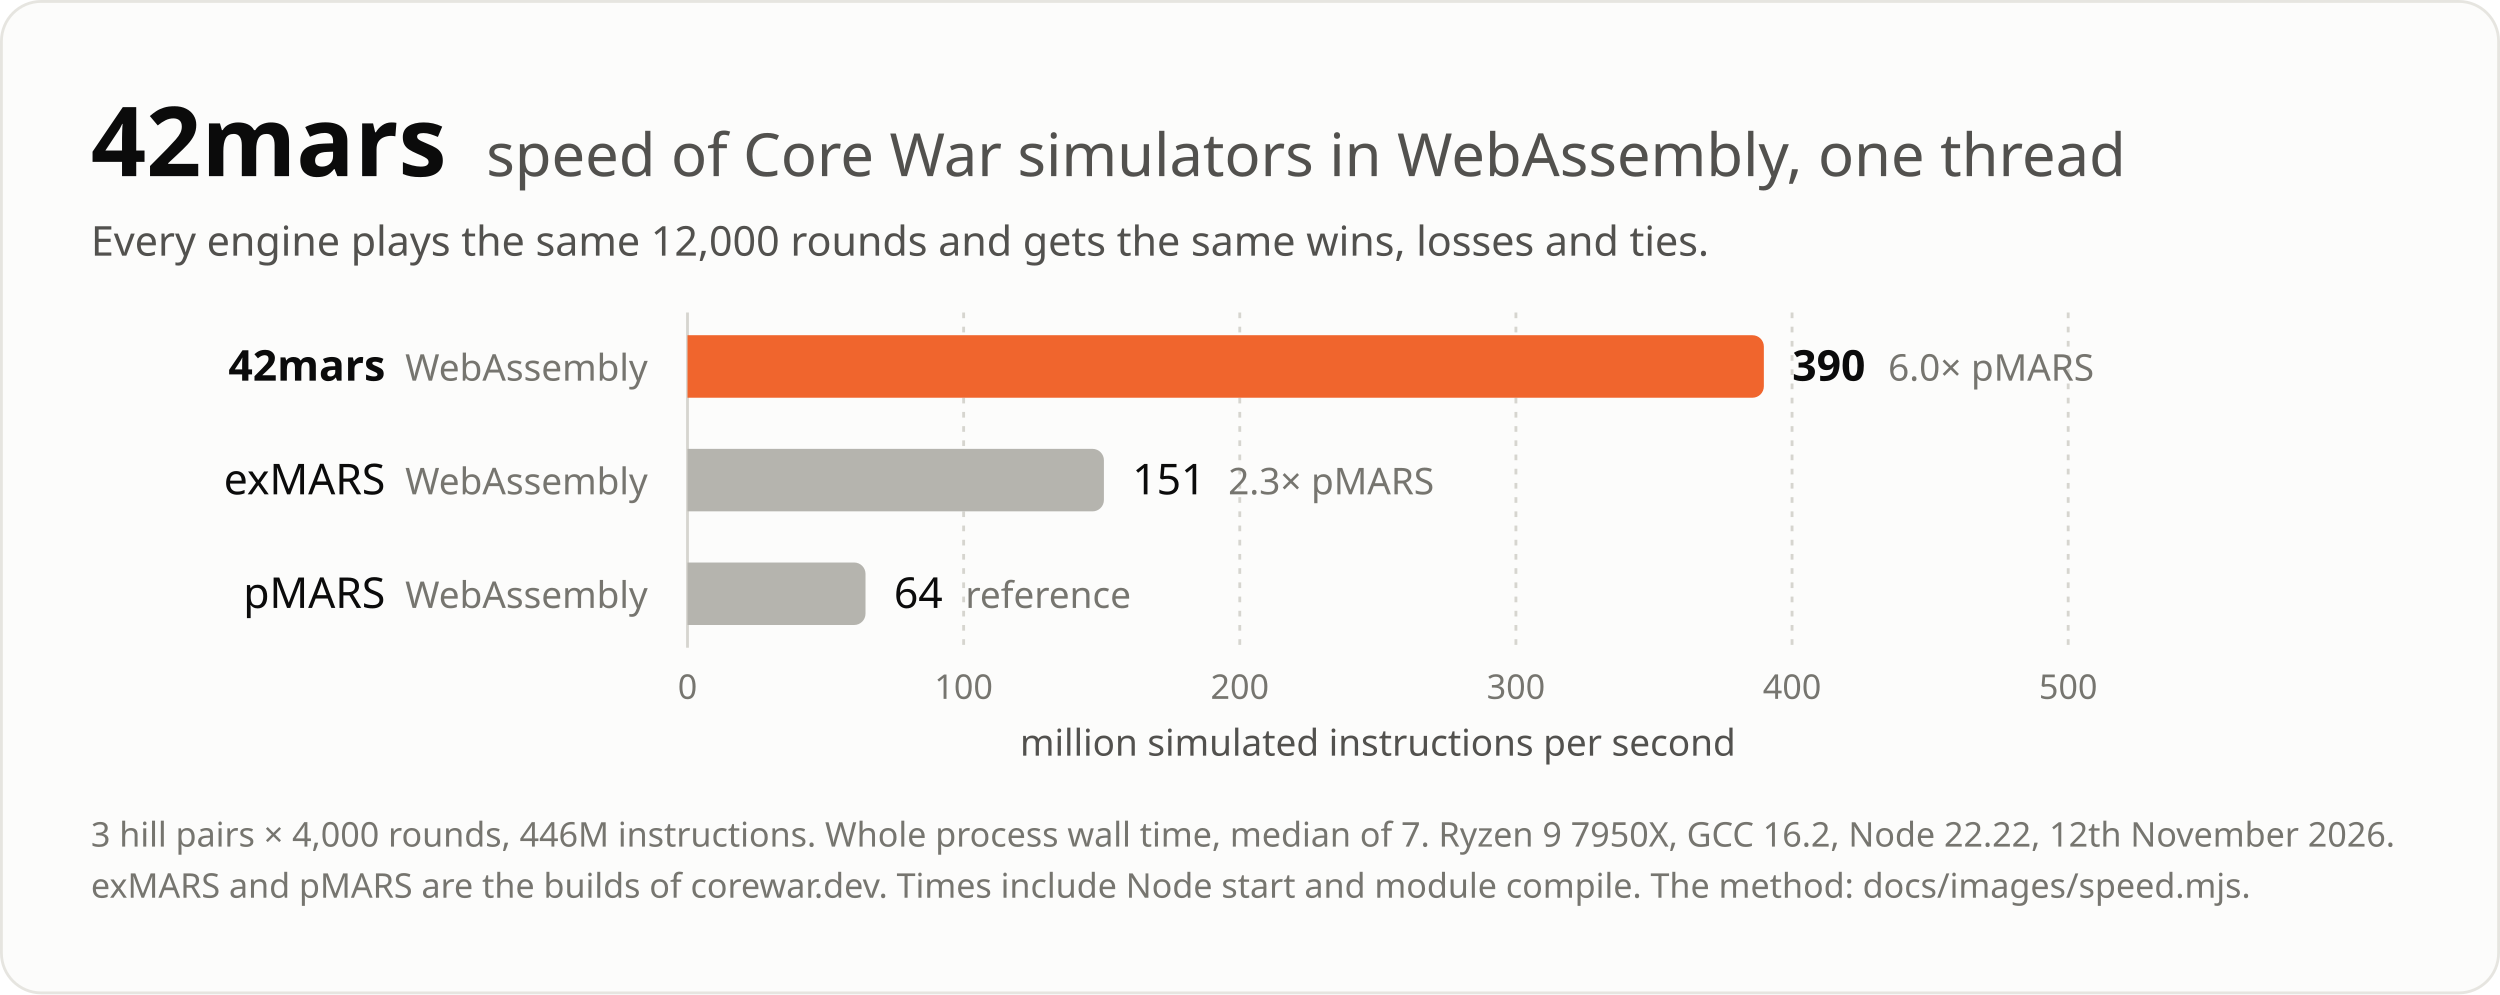
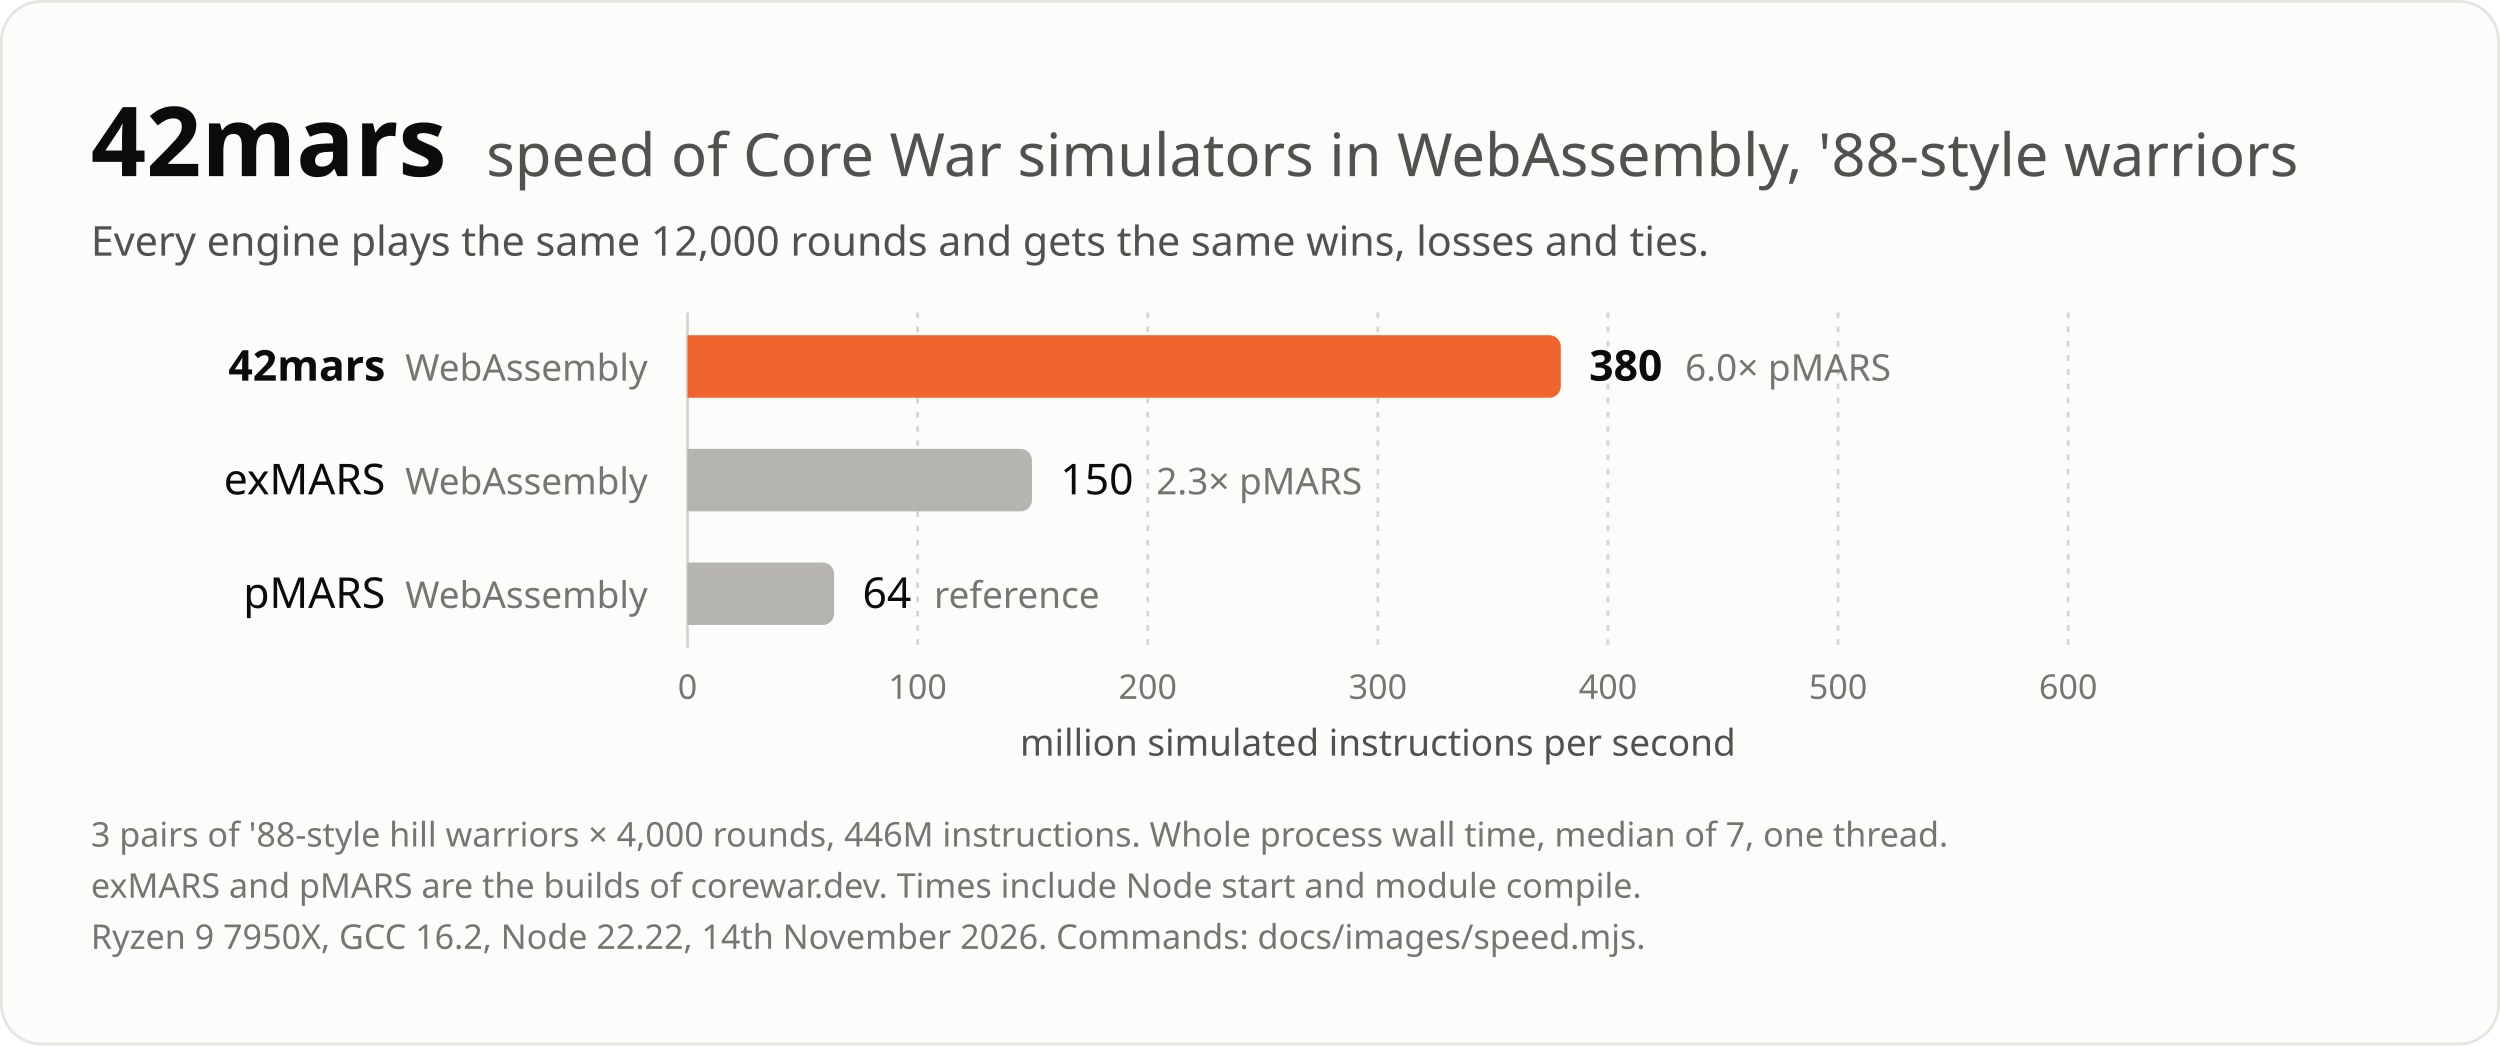
- <svg xmlns="http://www.w3.org/2000/svg" width="880" height="350" viewBox="0 0 880 350" font-family="-apple-system, BlinkMacSystemFont, 'Segoe UI', 'Noto Sans', Helvetica, Arial, sans-serif" role="img" aria-labelledby="title desc">
-   <rect x="0.5" y="0.5" width="879" height="349" rx="14" fill="#fcfcfb" stroke="#e6e5e0" />
-   <text x="32" y="62" font-size="34" font-weight="700" fill="#0b0b0b">42mars<tspan font-weight="400" fill="#52514e" font-size="21" dx="14">speed of Core War simulators in WebAssembly, one thread</tspan>
+ <svg xmlns="http://www.w3.org/2000/svg" width="880" height="368" viewBox="0 0 880 368" font-family="-apple-system, BlinkMacSystemFont, 'Segoe UI', 'Noto Sans', Helvetica, Arial, sans-serif" role="img" aria-labelledby="title desc">
+   <rect x="0.5" y="0.5" width="879" height="367" rx="14" fill="#fcfcfb" stroke="#e6e5e0" />
+   <text x="32" y="62" font-size="34" font-weight="700" fill="#0b0b0b">42mars<tspan font-weight="400" fill="#52514e" font-size="21" dx="14">speed of Core War simulators in WebAssembly, '88-style warriors</tspan>
  </text>
  <text x="32" y="90" font-size="14.5" fill="#52514e">Every engine plays the same 12,000 rounds and gets the same wins, losses and ties.</text>
  <line x1="242" y1="110" x2="242" y2="228" stroke="#d6d5cf" stroke-dasharray="" />
  <text x="242" y="246" text-anchor="middle" font-size="12" fill="#76756f">0</text>
-   <line x1="339.2" y1="110" x2="339.2" y2="228" stroke="#d6d5cf" stroke-dasharray="2 3" />
-   <text x="339.2" y="246" text-anchor="middle" font-size="12" fill="#76756f">100</text>
-   <line x1="436.4" y1="110" x2="436.4" y2="228" stroke="#d6d5cf" stroke-dasharray="2 3" />
-   <text x="436.4" y="246" text-anchor="middle" font-size="12" fill="#76756f">200</text>
-   <line x1="533.6" y1="110" x2="533.6" y2="228" stroke="#d6d5cf" stroke-dasharray="2 3" />
-   <text x="533.6" y="246" text-anchor="middle" font-size="12" fill="#76756f">300</text>
-   <line x1="630.8" y1="110" x2="630.8" y2="228" stroke="#d6d5cf" stroke-dasharray="2 3" />
-   <text x="630.8" y="246" text-anchor="middle" font-size="12" fill="#76756f">400</text>
+   <line x1="323" y1="110" x2="323" y2="228" stroke="#d6d5cf" stroke-dasharray="2 3" />
+   <text x="323" y="246" text-anchor="middle" font-size="12" fill="#76756f">100</text>
+   <line x1="404" y1="110" x2="404" y2="228" stroke="#d6d5cf" stroke-dasharray="2 3" />
+   <text x="404" y="246" text-anchor="middle" font-size="12" fill="#76756f">200</text>
+   <line x1="485" y1="110" x2="485" y2="228" stroke="#d6d5cf" stroke-dasharray="2 3" />
+   <text x="485" y="246" text-anchor="middle" font-size="12" fill="#76756f">300</text>
+   <line x1="566" y1="110" x2="566" y2="228" stroke="#d6d5cf" stroke-dasharray="2 3" />
+   <text x="566" y="246" text-anchor="middle" font-size="12" fill="#76756f">400</text>
+   <line x1="647" y1="110" x2="647" y2="228" stroke="#d6d5cf" stroke-dasharray="2 3" />
+   <text x="647" y="246" text-anchor="middle" font-size="12" fill="#76756f">500</text>
  <line x1="728" y1="110" x2="728" y2="228" stroke="#d6d5cf" stroke-dasharray="2 3" />
-   <text x="728" y="246" text-anchor="middle" font-size="12" fill="#76756f">500</text>
+   <text x="728" y="246" text-anchor="middle" font-size="12" fill="#76756f">600</text>
  <text x="485" y="266" text-anchor="middle" font-size="13" fill="#52514e">million simulated instructions per second</text>
  <text x="228" y="134" text-anchor="end" font-size="15" fill="#0b0b0b" font-weight="700">42mars<tspan font-weight="400" fill="#76756f" font-size="13" dx="7">WebAssembly</tspan>
  </text>
-   <path d="M242,118h374.877a4,4 0 0 1 4,4v14a4,4 0 0 1 -4,4h-374.877z" fill="#f0652d" />
-   <text x="630.877" y="134" font-size="15" fill="#0b0b0b" font-weight="700">390<tspan font-weight="400" fill="#76756f" font-size="13" dx="8">6.0× pMARS</tspan>
+   <path d="M242,118h303.401a4,4 0 0 1 4,4v14a4,4 0 0 1 -4,4h-303.401z" fill="#f0652d" />
+   <text x="559.401" y="134" font-size="15" fill="#0b0b0b" font-weight="700">380<tspan font-weight="400" fill="#76756f" font-size="13" dx="8">6.0× pMARS</tspan>
  </text>
  <text x="228" y="174" text-anchor="end" font-size="15" fill="#0b0b0b" font-weight="500">exMARS<tspan font-weight="400" fill="#76756f" font-size="13" dx="7">WebAssembly</tspan>
  </text>
-   <path d="M242,158h142.579a4,4 0 0 1 4,4v14a4,4 0 0 1 -4,4h-142.579z" fill="#b5b4ae" />
-   <text x="398.579" y="174" font-size="15" fill="#0b0b0b" font-weight="500">151<tspan font-weight="400" fill="#76756f" font-size="13" dx="8">2.3× pMARS</tspan>
+   <path d="M242,158h117.247a4,4 0 0 1 4,4v14a4,4 0 0 1 -4,4h-117.247z" fill="#b5b4ae" />
+   <text x="373.247" y="174" font-size="15" fill="#0b0b0b" font-weight="500">150<tspan font-weight="400" fill="#76756f" font-size="13" dx="8">2.3× pMARS</tspan>
  </text>
  <text x="228" y="214" text-anchor="end" font-size="15" fill="#0b0b0b" font-weight="500">pMARS<tspan font-weight="400" fill="#76756f" font-size="13" dx="7">WebAssembly</tspan>
  </text>
-   <path d="M242,198h58.662a4,4 0 0 1 4,4v14a4,4 0 0 1 -4,4h-58.662z" fill="#b5b4ae" />
-   <text x="314.662" y="214" font-size="15" fill="#0b0b0b" font-weight="500">64<tspan font-weight="400" fill="#76756f" font-size="13" dx="8">reference</tspan>
+   <path d="M242,198h47.614a4,4 0 0 1 4,4v14a4,4 0 0 1 -4,4h-47.614z" fill="#b5b4ae" />
+   <text x="303.614" y="214" font-size="15" fill="#0b0b0b" font-weight="500">64<tspan font-weight="400" fill="#76756f" font-size="13" dx="8">reference</tspan>
  </text>
-   <text x="32" y="298" font-size="12" fill="#76756f">3 hill pairs × 4,000 rounds, 446M instructions. Whole process wall time, median of 7. Ryzen 9 7950X, GCC 16.2, Node 22.22, 12th November 2026.</text>
-   <text x="32" y="316" font-size="12" fill="#76756f">exMARS and pMARS are the builds of corewar.dev. Times include Node start and module compile. The method: docs/images/speed.mjs.</text>
+   <text x="32" y="298" font-size="12" fill="#76756f">3 pairs of '88-style hill warriors × 4,000 rounds, 446M instructions. Whole process wall time, median of 7, one thread.</text>
+   <text x="32" y="316" font-size="12" fill="#76756f">exMARS and pMARS are the builds of corewar.dev. Times include Node start and module compile.</text>
+   <text x="32" y="334" font-size="12" fill="#76756f">Ryzen 9 7950X, GCC 16.2, Node 22.22, 14th November 2026. Commands: docs/images/speed.mjs.</text>
</svg>
